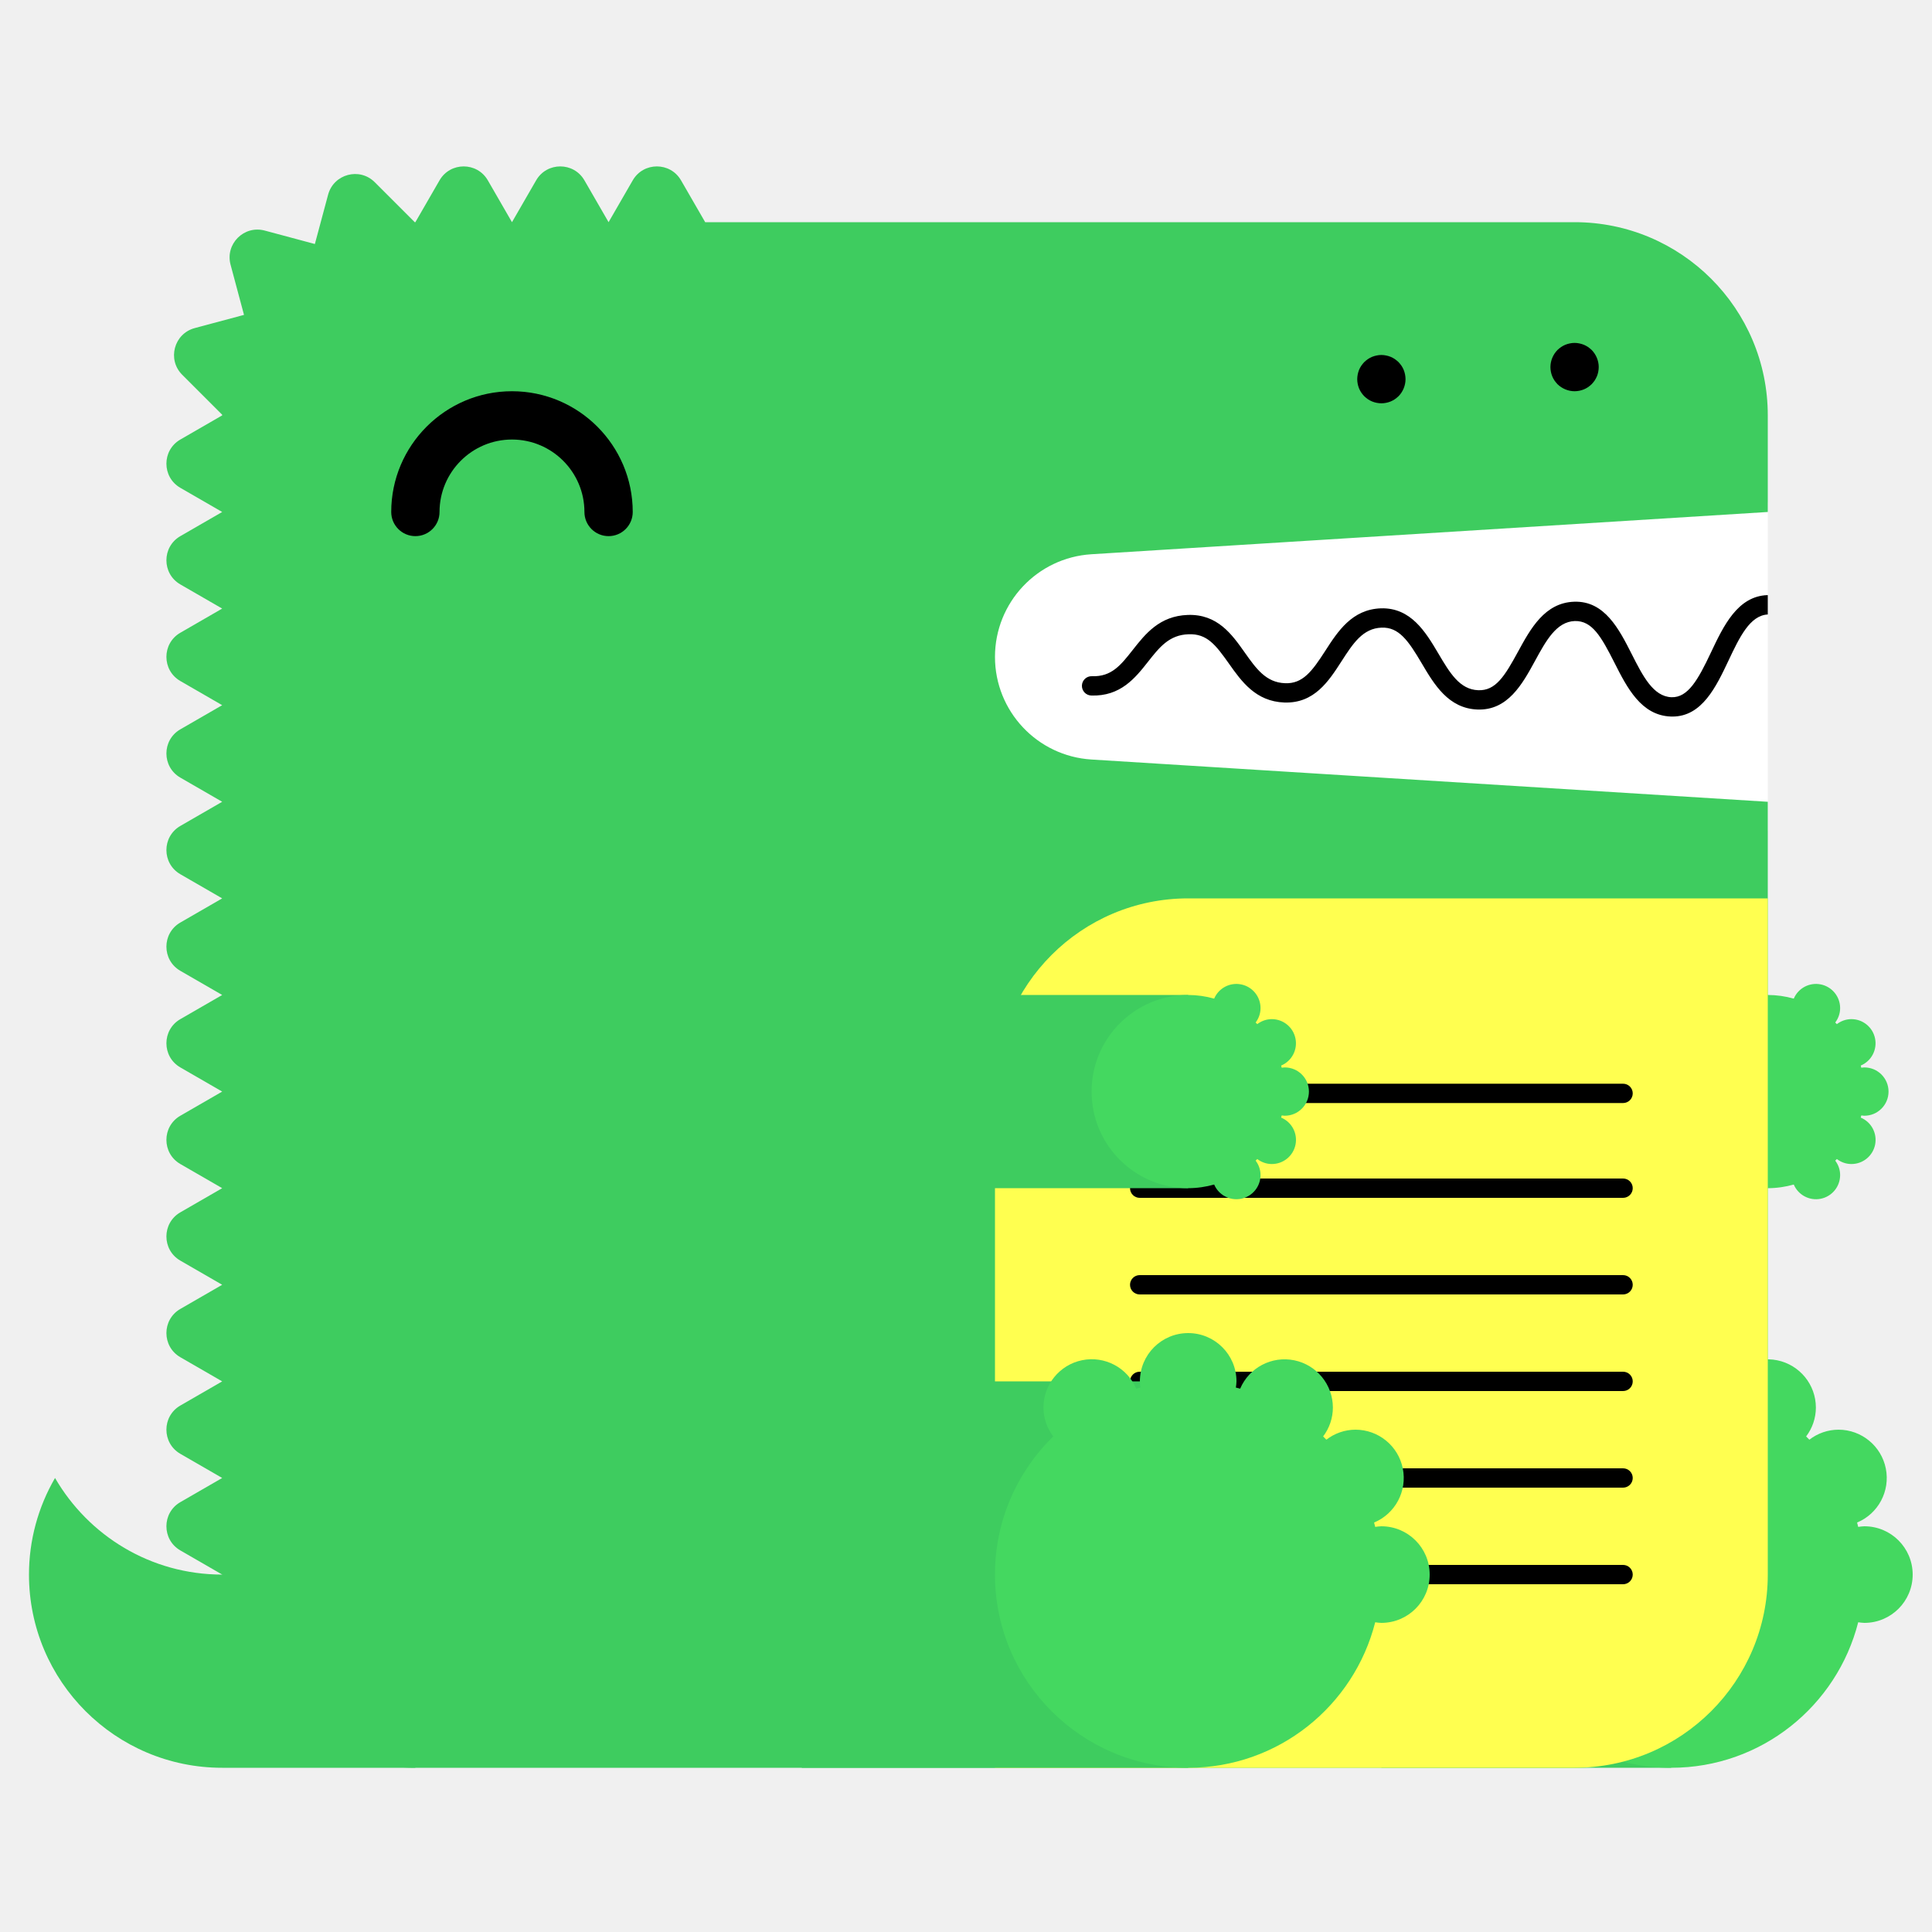
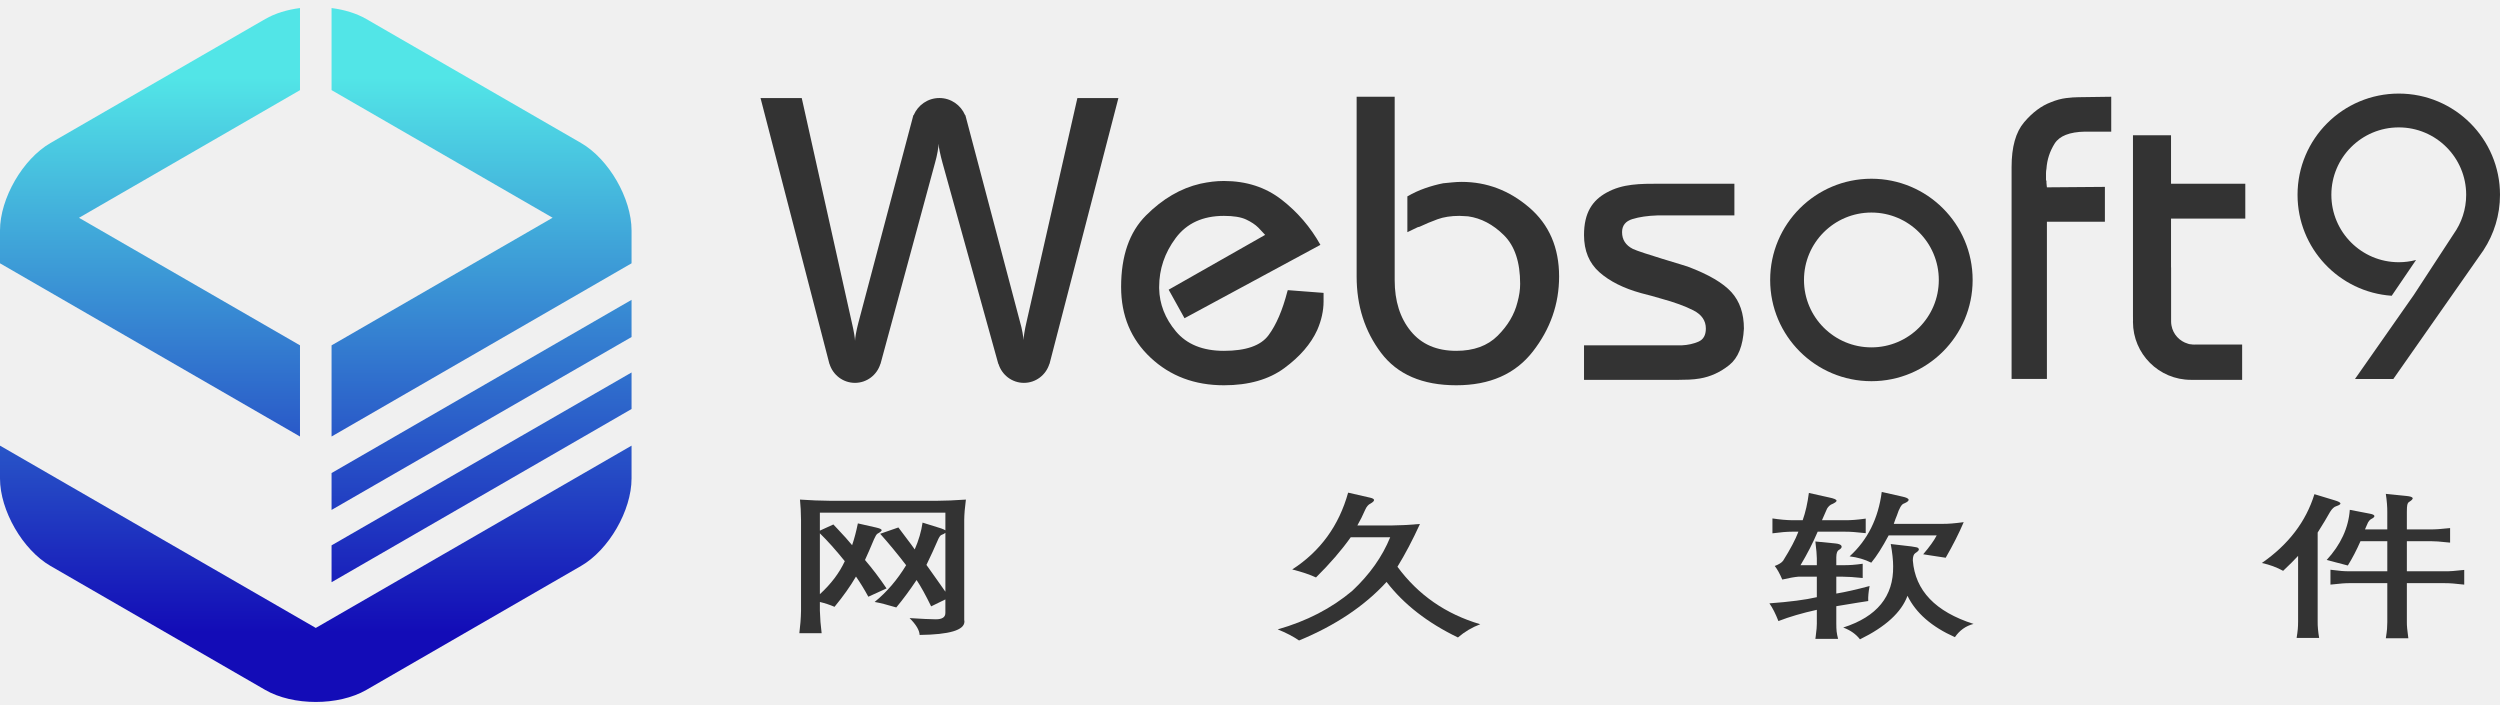
- <svg xmlns="http://www.w3.org/2000/svg" width="200" height="200" viewBox="0 0 200 200">
-   <g fill="none" fill-rule="evenodd">
-     <path fill="#FFF" d="M99 52h84v34H99z" />
-     <path d="M23 163c-7.398 0-13.843-4.027-17.303-10A19.886 19.886 0 0 0 3 163c0 11.046 8.954 20 20 20h20v-20H23z" fill="#3ECC5F" />
-     <path d="M112.98 57.376L183 53V43c0-11.046-8.954-20-20-20H73l-2.5-4.33c-1.112-1.925-3.889-1.925-5 0L63 23l-2.5-4.33c-1.111-1.925-3.889-1.925-5 0L53 23l-2.5-4.33c-1.111-1.925-3.889-1.925-5 0L43 23c-.022 0-.042.003-.065.003l-4.142-4.141c-1.57-1.571-4.252-.853-4.828 1.294l-1.369 5.104-5.192-1.392c-2.148-.575-4.111 1.389-3.535 3.536l1.39 5.193-5.102 1.367c-2.148.576-2.867 3.259-1.296 4.83l4.142 4.142c0 .021-.003.042-.003.064l-4.33 2.5c-1.925 1.111-1.925 3.889 0 5L23 53l-4.33 2.5c-1.925 1.111-1.925 3.889 0 5L23 63l-4.33 2.5c-1.925 1.111-1.925 3.889 0 5L23 73l-4.33 2.5c-1.925 1.111-1.925 3.889 0 5L23 83l-4.33 2.5c-1.925 1.111-1.925 3.889 0 5L23 93l-4.33 2.5c-1.925 1.111-1.925 3.889 0 5L23 103l-4.33 2.5c-1.925 1.111-1.925 3.889 0 5L23 113l-4.33 2.5c-1.925 1.111-1.925 3.889 0 5L23 123l-4.33 2.5c-1.925 1.111-1.925 3.889 0 5L23 133l-4.33 2.5c-1.925 1.111-1.925 3.889 0 5L23 143l-4.33 2.5c-1.925 1.111-1.925 3.889 0 5L23 153l-4.33 2.5c-1.925 1.111-1.925 3.889 0 5L23 163c0 11.046 8.954 20 20 20h120c11.046 0 20-8.954 20-20V83l-70.02-4.376A10.645 10.645 0 0 1 103 68c0-5.621 4.37-10.273 9.98-10.624" fill="#3ECC5F" />
-     <path fill="#3ECC5F" d="M143 183h30v-40h-30z" />
-     <path d="M193 158c-.219 0-.428.037-.639.064-.038-.15-.074-.301-.116-.451A5 5 0 0 0 190.32 148a4.96 4.96 0 0 0-3.016 1.036 26.531 26.531 0 0 0-.335-.336 4.955 4.955 0 0 0 1.011-2.987 5 5 0 0 0-9.599-1.959c-.148-.042-.297-.077-.445-.115.027-.211.064-.42.064-.639a5 5 0 0 0-5-5 5 5 0 0 0-5 5c0 .219.037.428.064.639-.148.038-.297.073-.445.115a4.998 4.998 0 0 0-9.599 1.959c0 1.125.384 2.151 1.011 2.987-3.717 3.632-6.031 8.693-6.031 14.3 0 11.046 8.954 20 20 20 9.339 0 17.16-6.41 19.361-15.064.211.027.42.064.639.064a5 5 0 0 0 5-5 5 5 0 0 0-5-5" fill="#44D860" />
-     <path fill="#3ECC5F" d="M153 123h30v-20h-30z" />
-     <path d="M193 115.5a2.5 2.5 0 1 0 0-5c-.109 0-.214.019-.319.032-.02-.075-.037-.15-.058-.225a2.501 2.501 0 0 0-.963-4.807c-.569 0-1.088.197-1.508.518a6.653 6.653 0 0 0-.168-.168c.314-.417.506-.931.506-1.494a2.5 2.5 0 0 0-4.8-.979A9.987 9.987 0 0 0 183 103c-5.522 0-10 4.478-10 10s4.478 10 10 10c.934 0 1.833-.138 2.69-.377a2.5 2.5 0 0 0 4.8-.979c0-.563-.192-1.077-.506-1.494.057-.055.113-.111.168-.168.42.321.939.518 1.508.518a2.5 2.5 0 0 0 .963-4.807c.021-.074.038-.15.058-.225.105.013.21.032.319.032" fill="#44D860" />
-     <path d="M63 55.5a2.5 2.5 0 0 1-2.5-2.5c0-4.136-3.364-7.5-7.5-7.5s-7.5 3.364-7.5 7.5a2.5 2.5 0 1 1-5 0c0-6.893 5.607-12.5 12.5-12.5S65.5 46.107 65.5 53a2.5 2.5 0 0 1-2.5 2.5" fill="#000" />
-     <path d="M103 183h60c11.046 0 20-8.954 20-20V93h-60c-11.046 0-20 8.954-20 20v70z" fill="#FFFF50" />
-     <path d="M168.02 124h-50.04a1 1 0 1 1 0-2h50.04a1 1 0 1 1 0 2m0 20h-50.04a1 1 0 1 1 0-2h50.04a1 1 0 1 1 0 2m0 20h-50.04a1 1 0 1 1 0-2h50.04a1 1 0 1 1 0 2m0-49.814h-50.04a1 1 0 1 1 0-2h50.04a1 1 0 1 1 0 2m0 19.814h-50.04a1 1 0 1 1 0-2h50.04a1 1 0 1 1 0 2m0 20h-50.04a1 1 0 1 1 0-2h50.04a1 1 0 1 1 0 2M183 61.611c-.012 0-.022-.006-.034-.005-3.09.105-4.552 3.196-5.842 5.923-1.346 2.85-2.387 4.703-4.093 4.647-1.889-.068-2.969-2.202-4.113-4.46-1.314-2.594-2.814-5.536-5.963-5.426-3.046.104-4.513 2.794-5.807 5.167-1.377 2.528-2.314 4.065-4.121 3.994-1.927-.07-2.951-1.805-4.136-3.813-1.321-2.236-2.848-4.75-5.936-4.664-2.994.103-4.465 2.385-5.763 4.4-1.373 2.13-2.335 3.428-4.165 3.351-1.973-.07-2.992-1.51-4.171-3.177-1.324-1.873-2.816-3.993-5.895-3.89-2.928.1-4.399 1.97-5.696 3.618-1.232 1.564-2.194 2.802-4.229 2.724a1 1 0 0 0-.072 2c3.017.101 4.545-1.8 5.872-3.487 1.177-1.496 2.193-2.787 4.193-2.855 1.926-.082 2.829 1.115 4.195 3.045 1.297 1.834 2.769 3.914 5.731 4.021 3.103.104 4.596-2.215 5.918-4.267 1.182-1.834 2.202-3.417 4.15-3.484 1.793-.067 2.769 1.35 4.145 3.681 1.297 2.197 2.766 4.686 5.787 4.796 3.125.108 4.634-2.62 5.949-5.035 1.139-2.088 2.214-4.06 4.119-4.126 1.793-.042 2.728 1.595 4.111 4.33 1.292 2.553 2.757 5.445 5.825 5.556l.169.003c3.064 0 4.518-3.075 5.805-5.794 1.139-2.41 2.217-4.68 4.067-4.773v-2z" fill="#000" />
-     <path fill="#3ECC5F" d="M83 183h40v-40H83z" />
-     <path d="M143 158c-.219 0-.428.037-.639.064-.038-.15-.074-.301-.116-.451A5 5 0 0 0 140.32 148a4.96 4.96 0 0 0-3.016 1.036 26.531 26.531 0 0 0-.335-.336 4.955 4.955 0 0 0 1.011-2.987 5 5 0 0 0-9.599-1.959c-.148-.042-.297-.077-.445-.115.027-.211.064-.42.064-.639a5 5 0 0 0-5-5 5 5 0 0 0-5 5c0 .219.037.428.064.639-.148.038-.297.073-.445.115a4.998 4.998 0 0 0-9.599 1.959c0 1.125.384 2.151 1.011 2.987-3.717 3.632-6.031 8.693-6.031 14.3 0 11.046 8.954 20 20 20 9.339 0 17.16-6.41 19.361-15.064.211.027.42.064.639.064a5 5 0 0 0 5-5 5 5 0 0 0-5-5" fill="#44D860" />
-     <path fill="#3ECC5F" d="M83 123h40v-20H83z" />
-     <path d="M133 115.5a2.5 2.5 0 1 0 0-5c-.109 0-.214.019-.319.032-.02-.075-.037-.15-.058-.225a2.501 2.501 0 0 0-.963-4.807c-.569 0-1.088.197-1.508.518a6.653 6.653 0 0 0-.168-.168c.314-.417.506-.931.506-1.494a2.5 2.5 0 0 0-4.8-.979A9.987 9.987 0 0 0 123 103c-5.522 0-10 4.478-10 10s4.478 10 10 10c.934 0 1.833-.138 2.69-.377a2.5 2.5 0 0 0 4.8-.979c0-.563-.192-1.077-.506-1.494.057-.055.113-.111.168-.168.42.321.939.518 1.508.518a2.5 2.5 0 0 0 .963-4.807c.021-.074.038-.15.058-.225.105.013.21.032.319.032" fill="#44D860" />
-     <path d="M143 41.75c-.16 0-.33-.02-.49-.05a2.52 2.52 0 0 1-.47-.14c-.15-.06-.29-.14-.431-.23-.13-.09-.259-.2-.38-.31-.109-.12-.219-.24-.309-.38s-.17-.28-.231-.43a2.619 2.619 0 0 1-.189-.96c0-.16.02-.33.05-.49.03-.16.08-.31.139-.47.061-.15.141-.29.231-.43.09-.13.2-.26.309-.38.121-.11.25-.22.38-.31.141-.09.281-.17.431-.23.149-.06.31-.11.47-.14.32-.07.65-.07.98 0 .159.03.32.08.47.14.149.06.29.14.43.23.13.09.259.2.38.31.11.12.22.25.31.38.09.14.17.28.23.43.06.16.11.31.14.47.029.16.05.33.05.49 0 .66-.271 1.31-.73 1.77-.121.11-.25.22-.38.31-.14.09-.281.17-.43.23a2.565 2.565 0 0 1-.96.19m20-1.25c-.66 0-1.3-.27-1.771-.73a3.802 3.802 0 0 1-.309-.38c-.09-.14-.17-.28-.231-.43a2.619 2.619 0 0 1-.189-.96c0-.66.27-1.3.729-1.77.121-.11.25-.22.38-.31.141-.09.281-.17.431-.23.149-.06.31-.11.47-.14.32-.07.66-.07.98 0 .159.03.32.08.47.14.149.06.29.14.43.23.13.09.259.2.38.31.459.47.73 1.11.73 1.77 0 .16-.021.33-.05.49-.03.16-.08.32-.14.47-.07.15-.14.29-.23.43-.09.13-.2.26-.31.38-.121.11-.25.22-.38.31-.14.09-.281.17-.43.23a2.565 2.565 0 0 1-.96.19" fill="#000" />
+ <svg xmlns="http://www.w3.org/2000/svg" version="1.1" id="横版中英" x="0px" y="0px" width="500px" height="141px" viewBox="0 0 500 141" enable-background="new 0 0 500 141" xml:space="preserve">
+   <g>
+     <g>
+       <path fill="#333333" d="M253.027,46.978c-0.181-0.181-0.379-0.392-0.59-0.633s-0.467-0.513-0.769-0.817    c-0.604-0.603-1.419-1.146-2.445-1.628c-1.028-0.482-2.507-0.724-4.44-0.724c-4.228,0-7.442,1.478-9.647,4.438    c-2.204,2.958-3.306,6.221-3.306,9.781c0,0.061,0,0.107,0,0.138s0,0.077,0,0.134c0.061,3.142,1.178,6.01,3.352,8.609    c2.174,2.596,5.374,3.892,9.602,3.892c4.408,0,7.383-1.041,8.924-3.125c1.541-2.08,2.792-4.994,3.761-8.739    c0-0.061,0.013-0.104,0.045-0.138c0.03-0.03,0.044-0.073,0.044-0.138l7.156,0.547v1.722c0,0.904-0.105,1.842-0.316,2.807    s-0.529,1.933-0.951,2.897c-1.268,2.78-3.457,5.316-6.567,7.611c-3.11,2.294-7.142,3.443-12.095,3.443    c-5.858,0-10.749-1.843-14.675-5.527s-5.888-8.395-5.888-14.133c0-6.221,1.66-10.99,4.983-14.311    c3.319-3.322,6.943-5.437,10.87-6.344c0.844-0.182,1.645-0.315,2.399-0.409c0.756-0.09,1.524-0.134,2.31-0.134    c4.469,0,8.305,1.239,11.507,3.715c3.199,2.476,5.797,5.494,7.79,9.058l-27.177,14.676l-3.171-5.708L253.027,46.978z" />
+       <path fill="#333333" d="M278.937,19.349v36.69c0,4.167,1.07,7.563,3.216,10.19c2.142,2.626,5.177,3.938,9.103,3.938    c3.504,0,6.266-1.008,8.291-3.034c2.023-2.021,3.336-4.241,3.939-6.656c0.181-0.663,0.318-1.3,0.408-1.902    c0.091-0.604,0.136-1.21,0.136-1.813c0-4.349-1.087-7.594-3.261-9.738c-2.174-2.144-4.561-3.396-7.157-3.758    c-0.303,0-0.588-0.017-0.859-0.047c-0.272-0.03-0.559-0.044-0.862-0.044c-1.689,0-3.157,0.225-4.393,0.677    c-1.238,0.455-2.433,0.951-3.578,1.494c-0.061,0-0.122,0.017-0.181,0.047c-0.063,0.03-0.122,0.043-0.181,0.043    c-0.364,0.182-0.712,0.353-1.042,0.5c-0.333,0.153-0.68,0.317-1.042,0.499v-7.159c1.146-0.663,2.323-1.206,3.532-1.628    c1.208-0.422,2.414-0.754,3.623-0.994c0.663-0.061,1.3-0.121,1.902-0.185c0.604-0.057,1.208-0.091,1.813-0.091    c5.012,0,9.512,1.709,13.498,5.119c3.984,3.413,5.978,8.019,5.978,13.814c0,5.496-1.752,10.494-5.252,14.993    c-3.504,4.499-8.606,6.75-15.313,6.75c-6.763,0-11.774-2.161-15.037-6.479c-3.259-4.318-4.891-9.406-4.891-15.265V19.349H278.937z    " />
+       <path fill="#333333" d="M336.143,69.066c0.09,0,0.165,0,0.228,0c1.207-0.057,2.31-0.302,3.306-0.727    c0.997-0.423,1.494-1.3,1.494-2.634c0-1.57-0.83-2.783-2.49-3.631c-1.661-0.848-3.82-1.635-6.477-2.358    c-0.604-0.184-1.24-0.365-1.903-0.546c-0.665-0.181-1.359-0.365-2.083-0.546c-3.504-0.968-6.283-2.361-8.335-4.177    c-2.053-1.816-3.08-4.298-3.08-7.443c0-4.482,1.688-6.931,4.531-8.492c3.219-1.771,6.612-1.771,10.779-1.771h14.766v6.344h-15.4    c-1.933,0.061-3.595,0.302-4.982,0.724c-1.391,0.423-2.084,1.297-2.084,2.627c0,1.511,0.726,2.626,2.174,3.353    c1.451,0.724,10.72,3.41,10.962,3.531c4.168,1.57,7.08,3.279,8.742,5.118c1.661,1.843,2.492,4.274,2.492,7.292    c-0.183,3.444-1.164,5.876-2.945,7.293c-1.781,1.42-3.729,2.312-5.843,2.673c-0.726,0.121-1.449,0.198-2.175,0.228    c-0.725,0.03-1.418,0.044-2.083,0.044c-0.061,0-18.934,0-18.934,0v-6.9C316.802,69.066,336.052,69.066,336.143,69.066z" />
+       <path fill="#333333" d="M402.317,33.392c0-3.986,0.83-6.961,2.492-8.924c1.658-1.96,3.455-3.307,5.39-4.03    c1.024-0.422,2.023-0.693,2.988-0.817c0.966-0.12,1.812-0.181,2.537-0.181l6.523-0.091v6.978h-5.256    c-3.08,0.061-5.104,0.857-6.069,2.398s-1.511,3.216-1.632,5.028c-0.06,0.302-0.089,0.603-0.089,0.904c0,0.305,0,0.606,0,0.908    c0,0.12,0,0.241,0,0.361c0,0.121,0.029,0.211,0.089,0.271c0,0.061,0,0.124,0,0.181c0,0.061,0,0.124,0,0.181    c0,0.182,0.016,0.349,0.047,0.5c0.03,0.15,0.046,0.288,0.046,0.408l11.595-0.091v6.975h-11.595v31.435h-7.066V33.392z" />
+       <path fill="#333333" d="M223.68,19.613h-4.1h-4.104l-10.172,44.79c-0.179,0.75-0.326,1.487-0.44,2.211    c-0.104,0.64-0.157,1.099-0.168,1.394c-0.013-0.335-0.073-0.82-0.188-1.471c-0.127-0.724-0.295-1.434-0.499-2.134l-10.648-40.274    c-0.04-0.208-0.098-0.412-0.161-0.613l-0.131-0.492h-0.052c-0.859-2.01-2.835-3.42-5.14-3.42s-4.283,1.41-5.143,3.42h-0.057    l-0.147,0.553c-0.003,0.014-0.007,0.027-0.01,0.04l-10.867,41.021c-0.179,0.674-0.331,1.356-0.459,2.054    c-0.12,0.649-0.181,1.136-0.189,1.474c-0.008-0.291-0.062-0.743-0.169-1.377c-0.113-0.683-0.263-1.399-0.44-2.15l-10.046-45.024    h-4.141h-4.102l13.777,53.168h0.018c0.676,2.194,2.692,3.788,5.088,3.788s4.412-1.594,5.088-3.788h0.021l10.92-40.265    c0.205-0.724,0.372-1.44,0.499-2.15c0.128-0.71,0.191-1.232,0.191-1.567h0.01c0,0.281,0.077,0.787,0.231,1.511    c0.152,0.724,0.332,1.46,0.536,2.207l11.178,40.265h0.034c0.677,2.194,2.692,3.788,5.088,3.788c2.394,0,4.412-1.594,5.089-3.788    h0.026L223.68,19.613z" />
+       <path fill="#333333" d="M394.527,55.992c0,11.182-9.066,20.246-20.246,20.246c-11.184,0-20.248-9.064-20.248-20.246    s9.064-20.246,20.248-20.246C385.461,35.746,394.527,44.811,394.527,55.992z M374.281,42.509c-7.448,0-13.484,6.037-13.484,13.483    s6.036,13.482,13.484,13.482c7.444,0,13.481-6.036,13.481-13.482S381.726,42.509,374.281,42.509z" />
+       <path fill="#333333" d="M500,38.962c0-11.182-9.064-20.246-20.246-20.246s-20.246,9.064-20.246,20.246    c0,10.706,8.311,19.466,18.833,20.192l4.868-7.158c-1.104,0.291-2.259,0.448-3.455,0.448c-7.446,0-13.482-6.036-13.482-13.482    s6.036-13.483,13.482-13.483s13.482,6.037,13.482,13.483c0,2.921-0.931,5.621-2.509,7.832l0,0l-7.959,12.189l-11.771,16.813h7.671    l17.314-24.728c0.228-0.306,0.442-0.617,0.653-0.932l0.091-0.131h-0.007C498.791,46.83,500,43.038,500,38.962z" />
+       <path fill="#333333" d="M449.06,36.741h-14.855V27.05h-7.611v35.964v0.09c0,0.077,0.007,0.583,0.01,1.012    c0,0.087-0.01,0.171-0.01,0.258c0,6.405,5.192,11.594,11.597,11.594l0,0c0.061,0,10.237,0,10.237,0v-7.064h-9.062    c-0.059,0-0.112-0.004-0.171-0.004c-0.11,0.007-0.223,0.018-0.336,0.018c-0.246,0-0.484-0.027-0.721-0.064    c-0.038-0.003-0.078-0.003-0.115-0.006c-0.149-0.014-0.3-0.058-0.449-0.114c-1.675-0.482-2.958-1.879-3.275-3.618l0,0    c0,0,0-0.01-0.002-0.013c-0.049-0.269-0.077-0.543-0.077-0.824c0-0.037,0.005-0.074,0.005-0.11    c-0.002-0.044-0.003-0.088-0.005-0.128V53.49c-0.005,0.003-0.01,0.006-0.015,0.006v-9.777h14.855V36.741z" />
+     </g>
+     <linearGradient id="SVGID_1_" gradientUnits="userSpaceOnUse" x1="63.155" y1="1.608" x2="63.155" y2="140.393">
+       <stop offset="0.1" style="stop-color:#52E5E7" />
+       <stop offset="0.9" style="stop-color:#130CB7" />
+     </linearGradient>
+     <path fill="url(#SVGID_1_)" d="M63.155,125.587l63.155-36.459v6.563c0,6.415-4.548,14.294-10.104,17.499L73.26,137.988   c-5.557,3.205-14.652,3.205-20.209,0l-42.946-24.799C4.547,109.984,0,102.105,0,95.69v-6.563L63.155,125.587z M116.206,28.598   L73.26,3.803c-1.975-1.139-4.396-1.866-6.948-2.194v16.414l44.208,25.525L66.312,69.073v18.229l59.999-34.641v-6.562   C126.311,39.682,121.763,31.807,116.206,28.598z M59.998,87.303L0,52.662v-6.562c0-6.419,4.547-14.294,10.104-17.503L53.05,3.803   c1.975-1.139,4.397-1.866,6.948-2.194v16.424L15.799,43.558l44.199,25.509V87.303z M66.312,94.608l59.999-34.64v7.437   l-59.999,34.579V94.608z M66.312,109.072l59.999-34.579v7.309l-59.999,34.641V109.072z" />
+     <g>
+       <path fill="#333333" d="M174.926,120.392c2.429-1.973,4.528-4.422,6.301-7.35c-1.787-2.321-3.518-4.418-5.192-6.287l3.643-1.263    c0.335,0.452,0.816,1.095,1.446,1.926c0.864,1.129,1.47,1.953,1.82,2.466c0.796-1.819,1.318-3.604,1.569-5.363l3.706,1.155    c0.377,0.135,0.662,0.262,0.859,0.386v-3.527h-25.103v3.591l2.699-1.232c0.211,0.214,0.489,0.512,0.838,0.891    c1.216,1.276,2.184,2.358,2.911,3.253c0.432-1.263,0.817-2.717,1.152-4.361l3.601,0.817c0.738,0.164,1.122,0.335,1.15,0.509    c0.056,0.164-0.229,0.415-0.859,0.754c-0.181,0.134-0.405,0.506-0.67,1.108c-0.696,1.675-1.296,3.052-1.799,4.131    c1.478,1.725,2.916,3.621,4.312,5.688l-3.642,1.661c-0.769-1.417-1.591-2.76-2.472-4.036c-1.115,1.923-2.546,3.939-4.291,6.057    c-0.95-0.412-1.926-0.733-2.931-0.972v1.726c0.041,1.53,0.16,3.038,0.354,4.515h-4.458c0.193-1.5,0.306-2.978,0.335-4.438v-18.183    c-0.014-1.54-0.084-2.903-0.21-4.097c2.038,0.145,4.096,0.225,6.176,0.245h21.104c1.719-0.011,3.685-0.091,5.905-0.245    c-0.211,1.571-0.321,2.918-0.335,4.037v20.031c0.027,0.134,0.04,0.241,0.04,0.325c0,1.715-2.986,2.609-8.96,2.68    c-0.041-0.955-0.711-2.08-2.01-3.373c2.357,0.154,4.097,0.234,5.214,0.244c1.312,0.011,1.961-0.422,1.947-1.293v-2.683    l-2.847,1.387c-1.089-2.238-2.061-3.993-2.911-5.27c-1.397,2.087-2.75,3.916-4.062,5.487    C177.444,120.941,175.999,120.576,174.926,120.392z M168.958,112.241c-1.787-2.221-3.448-4.08-4.982-5.577v12.173    C166.208,116.791,167.869,114.593,168.958,112.241z M185.288,112.982c0.432,0.582,1.103,1.53,2.01,2.833    c0.809,1.163,1.402,2.004,1.78,2.526V106.57c-0.154,0.134-0.427,0.278-0.817,0.433c-0.225,0.08-0.495,0.512-0.817,1.293    C186.928,109.508,186.209,111.069,185.288,112.982z" />
+       <path fill="#333333" d="M277.312,116.386c-4.398,4.807-10.231,8.712-17.503,11.71c-1.158-0.8-2.582-1.54-4.271-2.217    c5.792-1.646,10.76-4.211,14.906-7.705c3.474-3.246,6.008-6.82,7.6-10.726h-7.895c-1.842,2.6-4.158,5.282-6.95,8.043    c-1.199-0.563-2.784-1.099-4.752-1.602c5.611-3.624,9.338-8.746,11.18-15.362l4.375,1.002c0.516,0.114,0.785,0.268,0.808,0.462    c0.02,0.194-0.208,0.433-0.681,0.707c-0.462,0.208-0.83,0.64-1.11,1.297c-0.474,1.099-0.991,2.13-1.549,3.095h6.95    c1.299,0,3.154-0.097,5.569-0.291c-1.466,3.205-2.966,6.056-4.5,8.552c4.144,5.631,9.664,9.46,16.56,11.496    c-1.633,0.616-3.12,1.497-4.461,2.649C285.519,124.568,280.759,120.864,277.312,116.386z" />
+       <path fill="#333333" d="M361.776,98.588l4.082,0.911c0.935,0.194,1.415,0.398,1.445,0.616c0.054,0.204-0.328,0.482-1.152,0.831    c-0.419,0.288-0.705,0.637-0.857,1.049c-0.141,0.358-0.44,1.041-0.901,2.05h4.67c1.142,0.01,2.504-0.098,4.081-0.325v2.911    c-1.829-0.204-3.19-0.302-4.081-0.292h-5.527c-0.937,2.208-2.08,4.442-3.434,6.703h3.266v-1.356c0-0.646-0.099-1.775-0.295-3.39    l3.937,0.385c0.698,0.063,1.124,0.222,1.277,0.479c0.029,0.06,0.042,0.124,0.042,0.184c0,0.229-0.195,0.446-0.586,0.664    c-0.308,0.184-0.469,0.656-0.482,1.416v1.618h1.256c0.754,0,1.397-0.02,1.927-0.06c0.614-0.044,1.313-0.121,2.094-0.231v2.851    c-1.662-0.174-3.002-0.265-4.021-0.265h-1.256v3.377c1.843-0.309,4.063-0.812,6.659-1.511c-0.225,1.172-0.314,2.174-0.272,3.004    c-0.489,0.084-1.188,0.191-2.094,0.325c-1.759,0.274-3.19,0.513-4.293,0.707v3.497c0,0.626,0.021,1.146,0.063,1.558    c0.056,0.462,0.154,0.955,0.293,1.48h-4.544c0.014-0.104,0.035-0.255,0.064-0.448c0.167-1.283,0.244-2.147,0.23-2.59v-2.773    c-2.931,0.649-5.493,1.396-7.685,2.251c-0.559-1.447-1.158-2.63-1.8-3.544c4.062-0.299,7.224-0.71,9.484-1.233v-4.1h-3.685    c-0.727,0.054-1.802,0.244-3.226,0.572c-0.516-1.202-1.019-2.106-1.508-2.713c0.824-0.309,1.384-0.656,1.675-1.049    c1.468-2.341,2.486-4.277,3.059-5.809h-1.256c-1.005,0-2.318,0.107-3.937,0.325v-2.975c1.521,0.225,2.833,0.346,3.937,0.355h2.113    C361.098,102.46,361.51,100.645,361.776,98.588z M368.644,125.507c6.753-2.157,10.083-6.241,9.985-12.25    c0-1.233-0.161-2.717-0.482-4.452l4.126,0.479c0.865,0.11,1.331,0.23,1.401,0.352c0.07,0.124,0.105,0.207,0.105,0.248    c0,0.194-0.244,0.445-0.731,0.753c-0.322,0.218-0.482,0.7-0.482,1.451c0.474,6.029,4.521,10.26,12.143,12.695    c-1.549,0.402-2.792,1.286-3.727,2.649c-4.635-2.063-7.797-4.82-9.485-8.273c-1.212,3.299-4.381,6.2-9.503,8.706    C371.196,126.826,370.08,126.043,368.644,125.507z M369.92,111.271c3.601-3.276,5.743-7.571,6.428-12.884l4.082,0.925    c0.796,0.167,1.225,0.365,1.288,0.603c0.062,0.234-0.241,0.499-0.911,0.784c-0.476,0.114-0.957,0.925-1.444,2.436    c-0.153,0.338-0.356,0.884-0.607,1.635h9.736c1.045,0.02,2.462-0.094,4.249-0.339c-0.95,2.228-2.149,4.603-3.602,7.118    c-0.558-0.094-1.703-0.268-3.434-0.525c-0.544-0.081-0.899-0.138-1.066-0.168c1.31-1.541,2.211-2.8,2.7-3.774h-9.611    c-1.242,2.341-2.399,4.16-3.474,5.453C372.954,111.887,371.511,111.465,369.92,111.271z" />
+       <path fill="#333333" d="M452.374,112.597c5.318-3.688,8.82-8.277,10.511-13.761l4.062,1.232c0.712,0.215,1.092,0.412,1.141,0.593    c0.048,0.182-0.227,0.372-0.826,0.576c-0.419,0.104-0.837,0.489-1.256,1.156c-0.56,1.018-1.384,2.388-2.473,4.116v17.828    c-0.013,0.904,0.084,1.986,0.295,3.249h-4.502c0.11-0.687,0.188-1.272,0.231-1.755c0.04-0.463,0.062-0.962,0.062-1.494v-13.161    c-0.712,0.783-1.71,1.778-2.993,2.991C455.369,113.468,453.952,112.945,452.374,112.597z M465.335,111.994    c2.817-3.063,4.361-6.405,4.626-10.029l4.062,0.783c0.544,0.104,0.829,0.252,0.859,0.449c0.026,0.194-0.218,0.415-0.733,0.66    c-0.225,0.167-0.405,0.375-0.545,0.633c-0.07,0.185-0.176,0.422-0.313,0.71c-0.113,0.265-0.211,0.492-0.294,0.677h4.46v-3.406    c0.014-1.056-0.084-2.288-0.293-3.698l4.104,0.418c0.754,0.071,1.172,0.205,1.256,0.399c0.084,0.197-0.161,0.469-0.733,0.817    c-0.168,0.113-0.278,0.301-0.335,0.563c-0.056,0.261-0.084,0.717-0.084,1.363v3.544h4.754c0.837,0.021,2.135-0.066,3.894-0.261    v2.91c-1.131-0.124-1.935-0.2-2.407-0.23c-0.502-0.04-0.998-0.061-1.486-0.061h-4.754v6.022h7.581    c0.851,0.023,2.146-0.07,3.892-0.274v2.941c-0.961-0.11-1.729-0.188-2.301-0.231c-0.533-0.04-1.063-0.061-1.591-0.061h-7.581    v7.829c-0.014,0.616,0.084,1.678,0.295,3.188h-4.502c0.125-0.801,0.206-1.417,0.241-1.842c0.033-0.426,0.052-0.875,0.052-1.347    v-7.829h-7.537c-0.67-0.02-1.948,0.077-3.83,0.292v-2.975c1.045,0.134,1.792,0.218,2.239,0.248c0.474,0.04,0.977,0.06,1.507,0.06    h7.621v-6.022h-5.359c-0.782,1.785-1.627,3.41-2.534,4.867C468.628,112.848,467.218,112.477,465.335,111.994z" />
+     </g>
  </g>
</svg>
